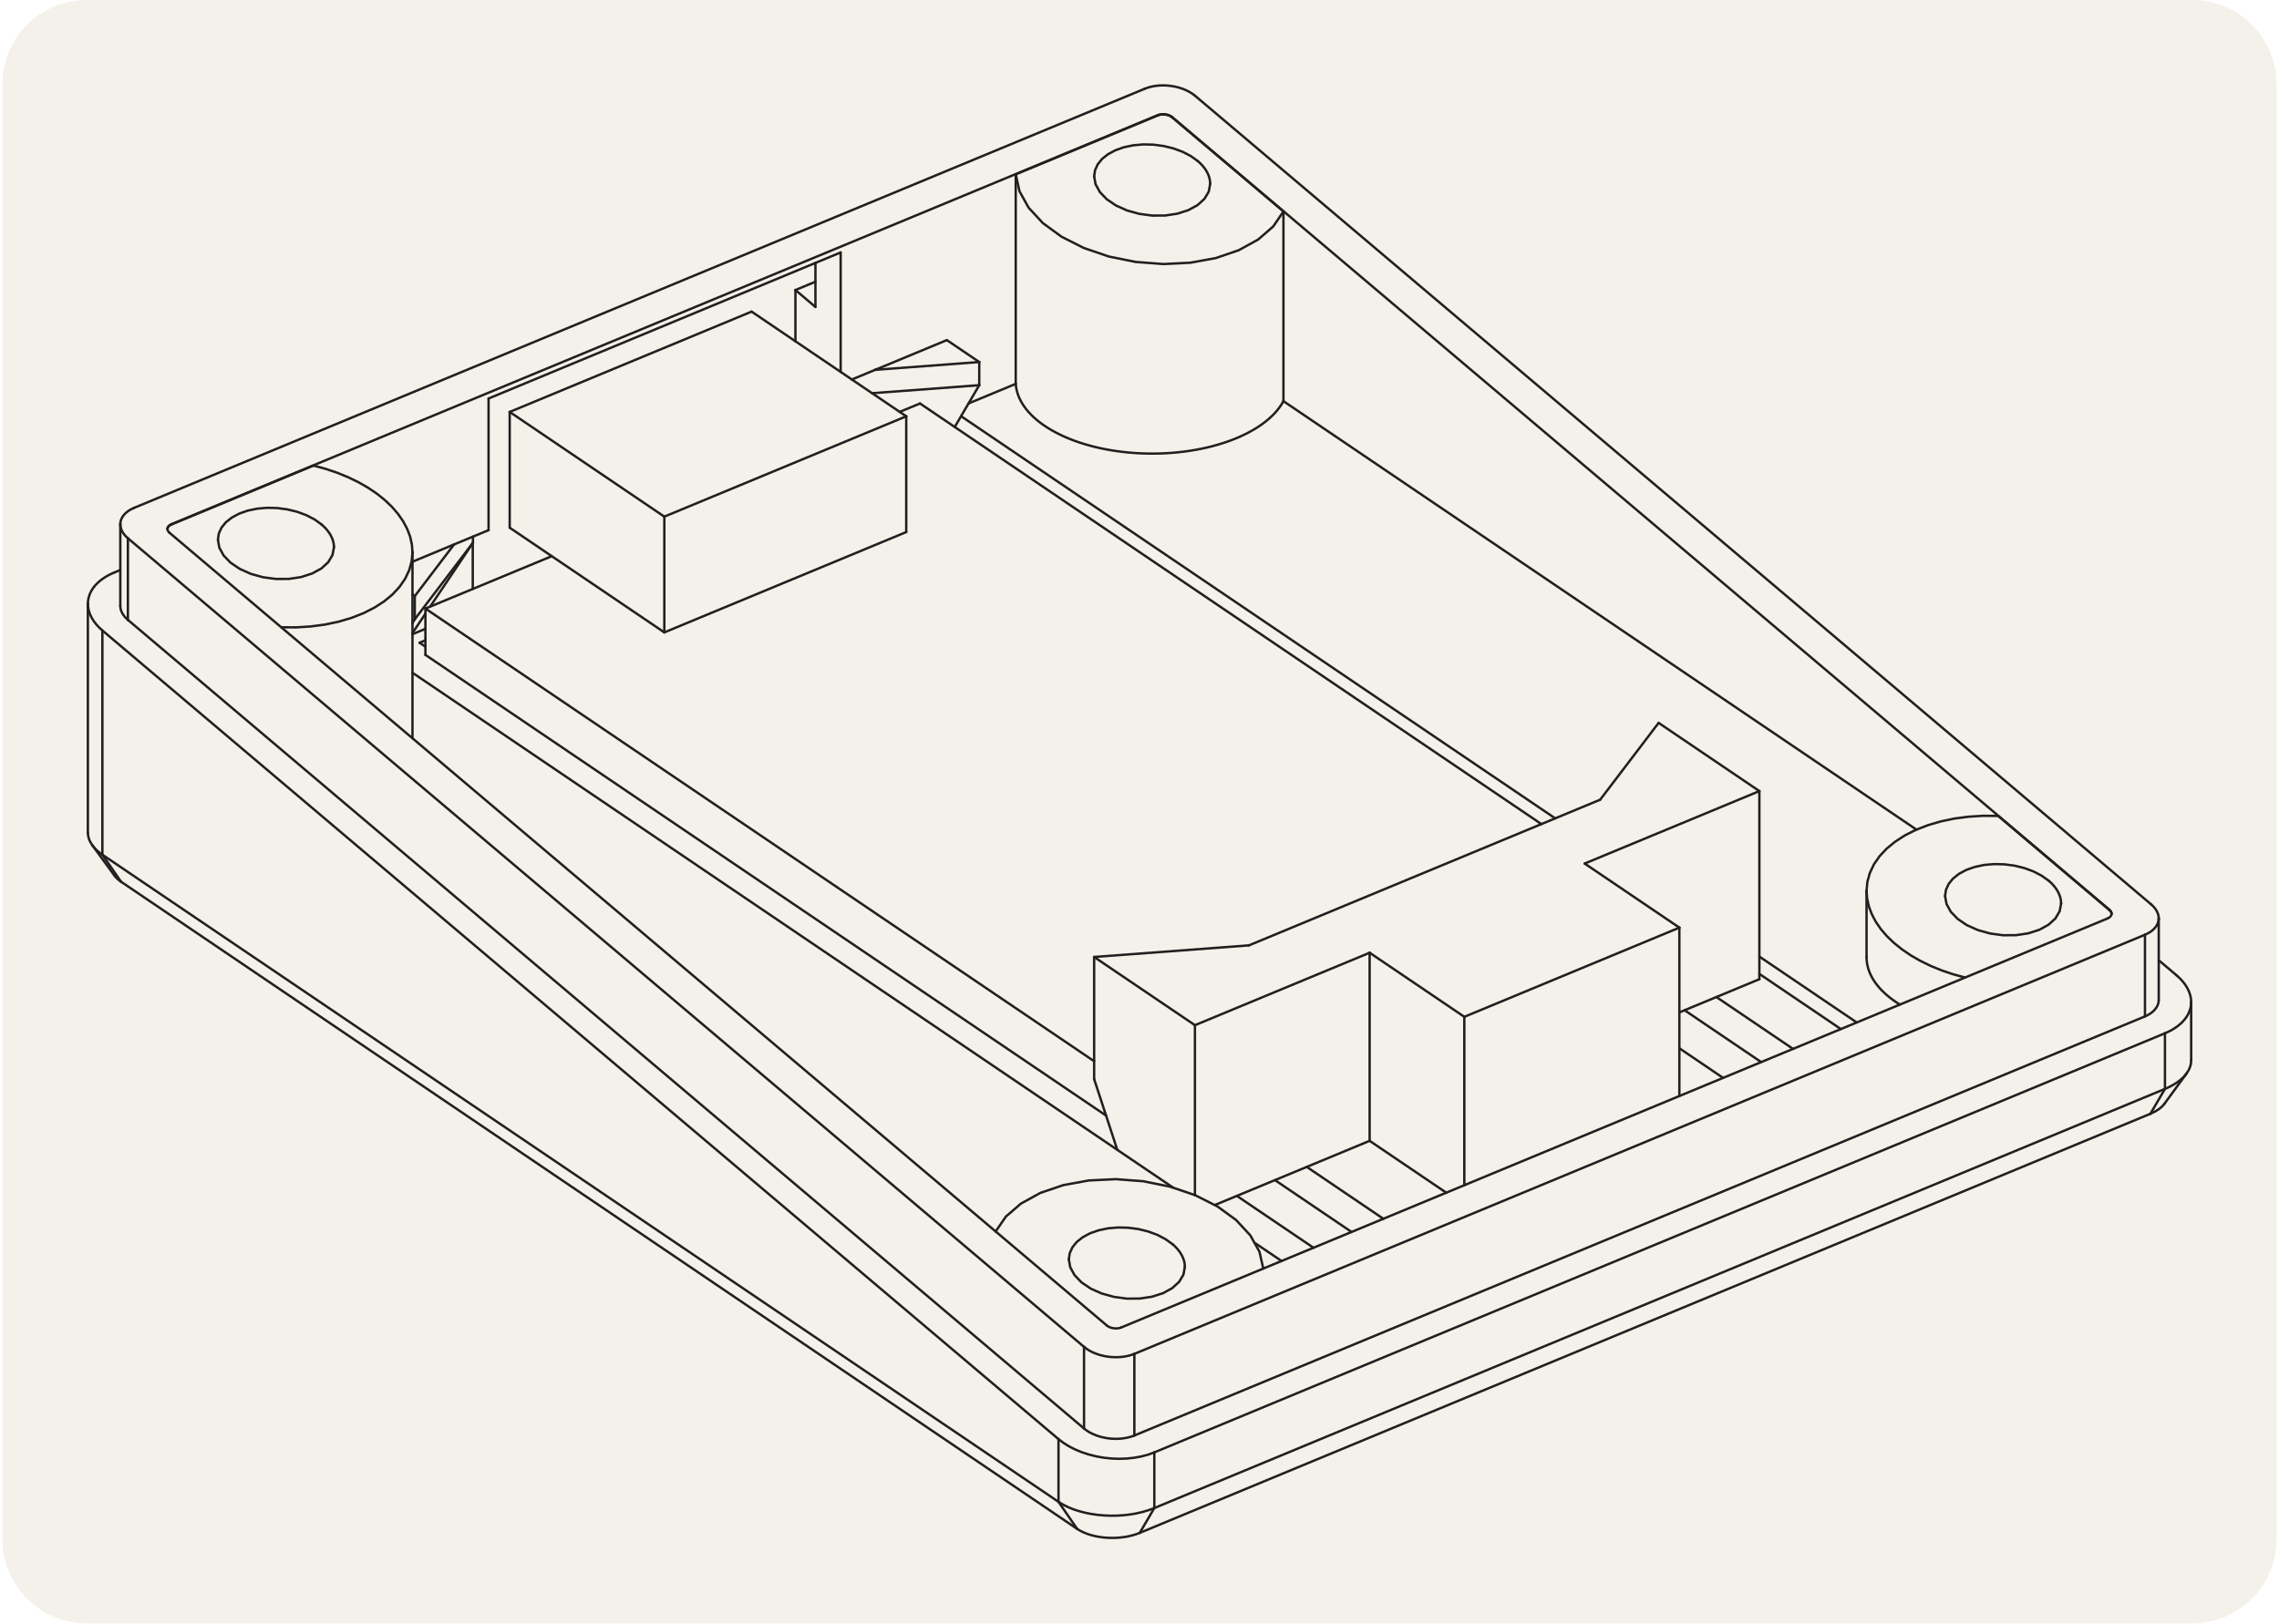
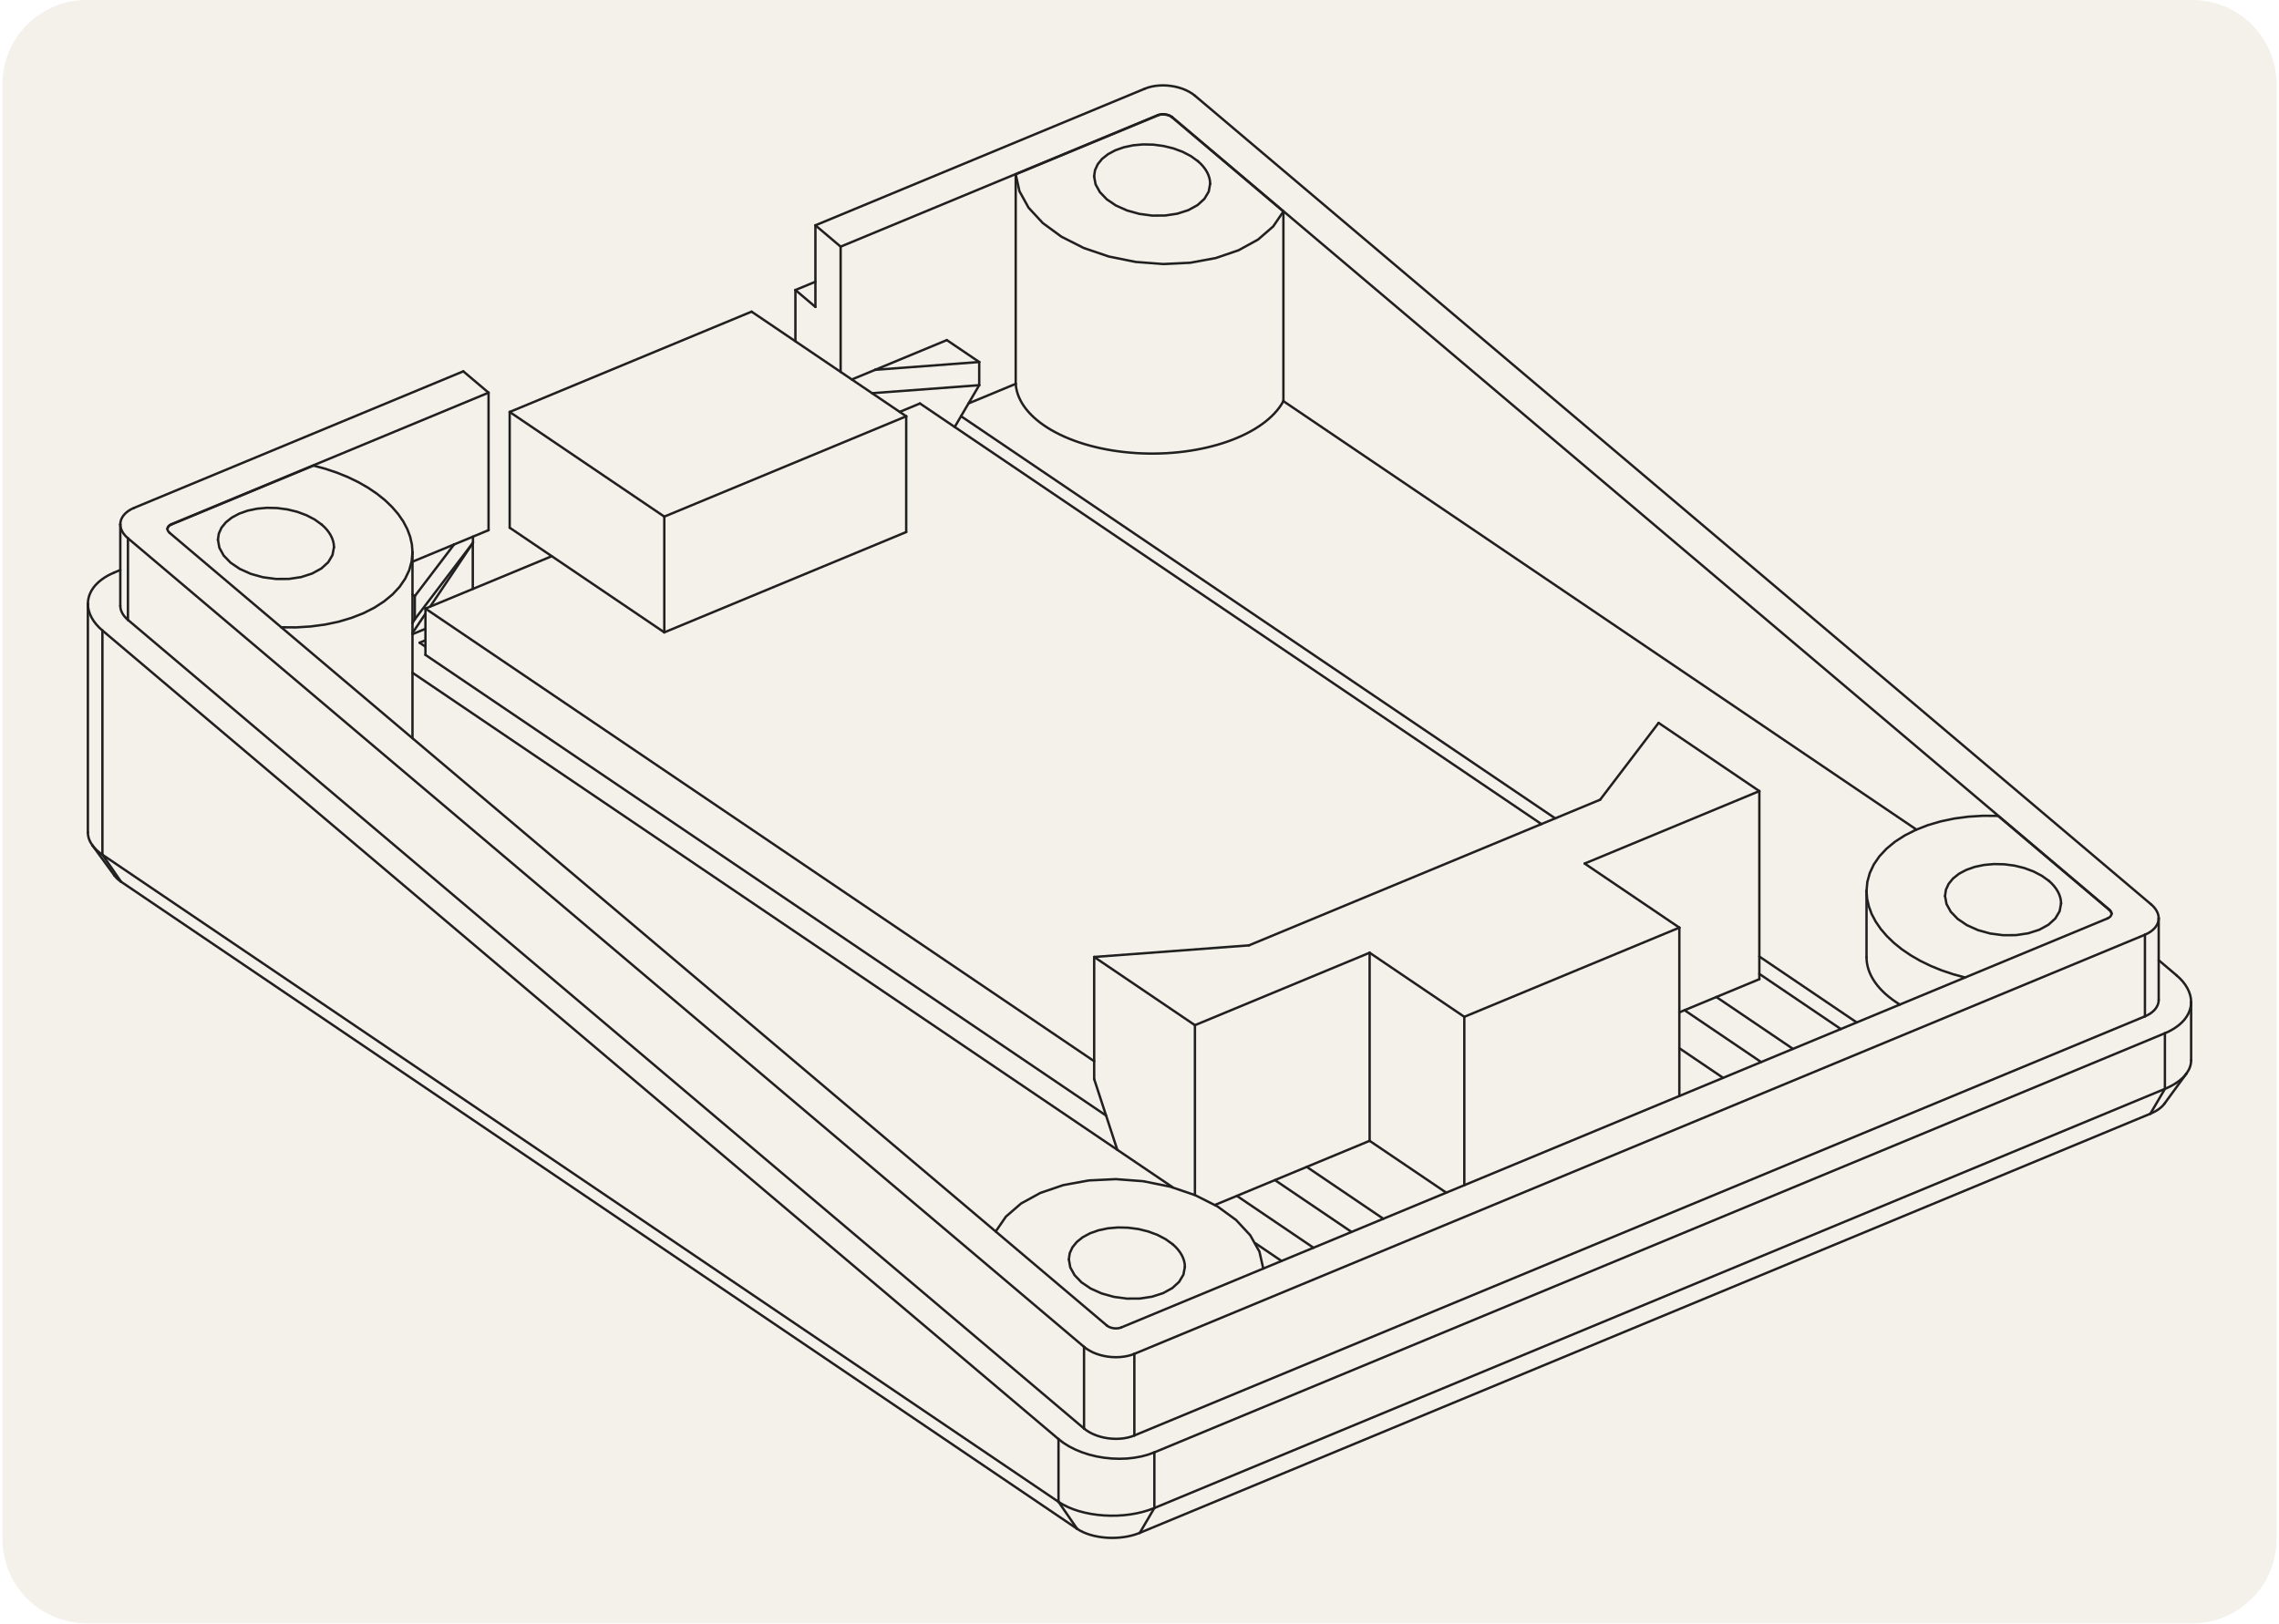
- <svg xmlns="http://www.w3.org/2000/svg" width="400px" height="285px" viewBox="-32.306 -24.75 66.624 47.571" version="1.1">
-   <rect x="-32.306" y="-24.75" width="66.624" height="47.571" rx="2.468" fill="#f4f1ea" />
+ <svg xmlns="http://www.w3.org/2000/svg" width="400px" height="285px" viewBox="-32.312 -24.758 66.624 47.573" version="1.1">
+   <rect x="-32.312" y="-24.758" width="66.624" height="47.573" rx="2.468" fill="#f4f1ea" />
  <g transform="scale(1,-1)" stroke-linecap="round">
    <g fill="none" stroke="rgb(32,32,32)" stroke-width="0.07" id="visible">
-       <line x1="1.44" y1="-19.443" x2="31.048" y2="-7.16" />
-       <line x1="1.44" y1="-17.812" x2="31.048" y2="-5.53" />
-       <path d="M 31.048,-7.16 A 2.0,1.06 0.0 0,1 31.681,-6.708" />
-       <path d="M 31.681,-6.708 A 2.0,1.06 0.0 0,1 31.816,-6.326" />
-       <path d="M 31.048,-5.53 Q 31.149,-5.487 31.242,-5.437 Q 31.331,-5.385 31.411,-5.328 Q 31.487,-5.269 31.553,-5.205 Q 31.583,-5.172 31.614,-5.138 Q 31.64,-5.104 31.667,-5.07 Q 31.689,-5.034 31.712,-4.998 Q 31.73,-4.961 31.749,-4.925 Q 31.763,-4.887 31.778,-4.849 Q 31.788,-4.811 31.799,-4.772 Q 31.805,-4.733 31.811,-4.694 Q 31.814,-4.655 31.816,-4.615" />
-       <path d="M 31.816,-4.615 C 31.816,-4.344 31.664,-4.065 31.391,-3.834" />
-       <line x1="1.013" y1="-20.171" x2="30.621" y2="-7.889" />
-       <line x1="-29.378" y1="6.274" x2="-1.367" y2="-17.423" />
-       <path d="M -29.036,7.97 Q -29.085,7.948 -29.135,7.926 Q -29.231,7.878 -29.317,7.824 Q -29.4,7.769 -29.473,7.708 Q -29.543,7.646 -29.601,7.579 Q -29.628,7.544 -29.654,7.51 Q -29.677,7.474 -29.699,7.438 Q -29.718,7.401 -29.736,7.365 Q -29.751,7.327 -29.765,7.289 Q -29.776,7.251 -29.786,7.213 Q -29.793,7.173 -29.799,7.134 Q -29.801,7.095 -29.803,7.056" />
-       <path d="M -29.803,7.056 C -29.803,6.784 -29.651,6.505 -29.378,6.274" />
-       <line x1="-28.853" y1="8.046" x2="-29.036" y2="7.97" />
-       <path d="M -28.853,6.995 C -28.853,6.852 -28.773,6.705 -28.63,6.584" />
-       <line x1="-0.619" y1="-17.112" x2="-28.63" y2="6.584" />
-       <path d="M -0.619,-17.112 L -0.542,-17.171 L -0.455,-17.226 L -0.359,-17.274 L -0.257,-17.316 L -0.148,-17.351 L -0.035,-17.379 L 0.08,-17.399 L 0.198,-17.411 L 0.316,-17.415 L 0.432,-17.411 L 0.545,-17.399 L 0.654,-17.379 L 0.758,-17.352 L 0.855,-17.317" />
-       <line x1="30.463" y1="-5.035" x2="0.855" y2="-17.317" />
-       <path d="M 30.463,-5.035 C 30.714,-4.931 30.867,-4.749 30.866,-4.554" />
-       <line x1="-8.488" y1="15.755" x2="-9.074" y2="16.251" />
-       <line x1="-8.488" y1="16.494" x2="-9.074" y2="16.251" />
-       <line x1="31.391" y1="-3.834" x2="30.866" y2="-3.39" />
-       <path d="M -1.367,-17.423 L -1.219,-17.535 L -1.054,-17.638 L -0.872,-17.73 L -0.677,-17.81 L -0.47,-17.877 L -0.255,-17.93 L -0.034,-17.969 L 0.189,-17.992 L 0.413,-18 L 0.635,-17.992 L 0.851,-17.969 L 1.059,-17.931 L 1.256,-17.879 L 1.44,-17.812" />
-       <path d="M -1.367,-19.261 A 2.0,1.06 0.0 0,1 1.44,-19.443" />
-       <path d="M 30.621,-7.889 A 1.307,0.693 0.0 0,1 31.035,-7.593" />
-       <path d="M -0.822,-20.053 A 1.307,0.693 0.0 0,1 1.013,-20.171" />
-       <line x1="-28.832" y1="-1.088" x2="-0.822" y2="-20.053" />
-       <path d="M -29.022,-0.911 A 1.307,0.693 0.0 0,1 -28.832,-1.088" />
-       <line x1="-29.378" y1="-0.297" x2="-1.367" y2="-19.261" />
-       <path d="M -29.803,0.357 A 2.0,1.06 0.0 0,1 -29.668,-0.026" />
-       <path d="M -29.668,-0.026 A 2.0,1.06 0.0 0,1 -29.378,-0.297" />
-       <line x1="-9.074" y1="14.748" x2="-9.074" y2="16.251" />
-       <line x1="-18.527" y1="8.835" x2="-18.527" y2="7.491" />
-       <line x1="-18.521" y1="8.845" x2="-18.527" y2="8.835" />
-       <line x1="-18.521" y1="9.025" x2="-18.521" y2="8.845" />
-       <line x1="-18.064" y1="9.214" x2="-18.064" y2="13.072" />
-       <line x1="1.158" y1="22.149" x2="-28.45" y2="9.867" />
-       <line x1="-8.488" y1="15.755" x2="-8.488" y2="17.045" />
-       <path d="M -28.45,9.867 C -28.702,9.764 -28.854,9.582 -28.853,9.387" />
-       <path d="M -28.853,9.387 C -28.853,9.244 -28.773,9.098 -28.63,8.976" />
-       <line x1="-28.63" y1="8.976" x2="-0.619" y2="-14.72" />
-       <path d="M -0.619,-14.72 L -0.542,-14.779 L -0.455,-14.833 L -0.359,-14.882 L -0.257,-14.924 L -0.148,-14.959 L -0.035,-14.987 L 0.08,-15.007 L 0.198,-15.019 L 0.316,-15.023 L 0.432,-15.019 L 0.545,-15.007 L 0.654,-14.987 L 0.758,-14.959 L 0.855,-14.925" />
-       <line x1="0.855" y1="-14.925" x2="30.463" y2="-2.642" />
-       <path d="M 30.463,-2.642 C 30.714,-2.539 30.867,-2.357 30.866,-2.162" />
-       <path d="M 30.866,-2.162 C 30.866,-2.02 30.786,-1.873 30.643,-1.752" />
-       <line x1="30.643" y1="-1.752" x2="2.632" y2="21.945" />
-       <path d="M 2.632,21.945 L 2.554,22.004 L 2.467,22.058 L 2.372,22.106 L 2.269,22.148 L 2.161,22.183 L 2.048,22.211 L 1.932,22.231 L 1.815,22.244 L 1.697,22.248 L 1.581,22.244 L 1.467,22.232 L 1.358,22.212 L 1.255,22.184 L 1.158,22.149" />
-       <line x1="-7.749" y1="13.851" x2="-7.749" y2="17.352" />
-       <line x1="7.218" y1="-11.352" x2="4.974" y2="-9.833" />
-       <line x1="-20.085" y1="5.915" x2="-19.914" y2="5.986" />
-       <line x1="-20.293" y1="6.165" x2="-19.914" y2="6.323" />
-       <line x1="6.103" y1="-11.815" x2="3.858" y2="-10.295" />
-       <line x1="-19.914" y1="5.8" x2="-20.085" y2="5.915" />
-       <line x1="-20.293" y1="6.199" x2="-19.914" y2="6.766" />
-       <line x1="-19.775" y1="6.973" x2="-18.527" y2="8.835" />
-       <line x1="-20.226" y1="6.603" x2="-18.521" y2="8.845" />
-       <line x1="-20.293" y1="6.487" x2="-20.226" y2="6.603" />
-       <line x1="-19.075" y1="8.795" x2="-20.226" y2="7.281" />
-       <line x1="-20.226" y1="6.603" x2="-20.226" y2="7.281" />
-       <line x1="-18.064" y1="9.214" x2="-19.075" y2="8.795" />
-       <line x1="1.543" y1="21.376" x2="1.543" y2="21.368" />
-       <line x1="1.543" y1="21.368" x2="-2.62" y2="19.641" />
-       <line x1="-2.62" y1="13.501" x2="-2.62" y2="19.641" />
-       <line x1="-2.62" y1="13.501" x2="-4.003" y2="12.927" />
-       <line x1="-4.638" y1="14.783" x2="-6.738" y2="13.912" />
-       <line x1="-6.738" y1="13.912" x2="-7.421" y2="13.629" />
-       <line x1="-7.749" y1="17.352" x2="-18.064" y2="13.072" />
-       <line x1="-19.075" y1="8.795" x2="-20.293" y2="8.289" />
-       <line x1="-23.193" y1="11.107" x2="-27.356" y2="9.38" />
-       <line x1="-27.356" y1="9.388" x2="-27.356" y2="9.38" />
-       <line x1="1.543" y1="21.376" x2="-27.356" y2="9.388" />
-       <line x1="0.469" y1="-14.152" x2="29.369" y2="-2.164" />
-       <path d="M 29.369,-2.164 C 29.441,-2.134 29.484,-2.082 29.484,-2.026" />
-       <path d="M 29.484,-2.026 Q 29.483,-1.963 29.42,-1.909" />
-       <line x1="29.42" y1="-1.909" x2="1.964" y2="21.318" />
-       <path d="M 1.964,21.318 C 1.868,21.403 1.667,21.431 1.543,21.376" />
-       <path d="M -27.356,9.388 C -27.428,9.359 -27.472,9.307 -27.471,9.251" />
-       <path d="M -27.471,9.251 Q -27.47,9.188 -27.408,9.134" />
-       <line x1="-27.408" y1="9.134" x2="0.048" y2="-14.093" />
-       <path d="M 0.048,-14.093 C 0.144,-14.178 0.345,-14.206 0.469,-14.152" />
-       <line x1="19.219" y1="-6.374" x2="16.975" y2="-4.855" />
-       <line x1="17.907" y1="-4.468" x2="20.151" y2="-5.987" />
-       <line x1="21.552" y1="-5.406" x2="19.166" y2="-3.79" />
-       <line x1="-3.689" y1="13.462" x2="-6.828" y2="13.227" />
-       <line x1="-4.407" y1="12.237" x2="-3.689" y2="13.462" />
-       <line x1="-3.689" y1="13.462" x2="-3.689" y2="14.141" />
-       <line x1="-3.689" y1="14.141" x2="-6.738" y2="13.912" />
-       <line x1="18.103" y1="-6.837" x2="16.822" y2="-5.969" />
-       <line x1="8.15" y1="-10.966" x2="5.906" y2="-9.446" />
-       <line x1="5.167" y1="-12.203" x2="4.403" y2="-11.686" />
-       <line x1="1.982" y1="-10.047" x2="-20.293" y2="5.035" />
-       <line x1="-20.226" y1="7.281" x2="-20.293" y2="7.327" />
-       <path d="M 1.964,21.31 C 1.868,21.394 1.667,21.422 1.543,21.368" />
-       <line x1="1.964" y1="21.318" x2="1.964" y2="21.31" />
-       <path d="M -2.62,19.641 L -2.51,19.145 L -2.242,18.663 L -1.826,18.213 L -1.281,17.815 L -0.628,17.484 L 0.107,17.233 L 0.894,17.074 L 1.7,17.012 L 2.493,17.051 L 3.24,17.187 L 3.912,17.417 L 4.481,17.73 L 4.924,18.114 L 5.223,18.553" />
-       <line x1="5.223" y1="18.553" x2="1.964" y2="21.31" />
-       <path d="M 2.716,20.028 L 2.511,20.176 L 2.27,20.301 L 2.001,20.401 L 1.713,20.471 L 1.415,20.511 L 1.115,20.518 L 0.823,20.492 L 0.549,20.435 L 0.301,20.347 L 0.086,20.232 L -0.089,20.094 L -0.217,19.936 L -0.296,19.763 L -0.323,19.582" />
-       <path d="M -0.323,19.582 L -0.28,19.348 L -0.154,19.12 L 0.048,18.91 L 0.317,18.728 L 0.64,18.583 L 0.999,18.483 L 1.377,18.433 L 1.756,18.434 L 2.115,18.488 L 2.437,18.592 L 2.707,18.739 L 2.909,18.923 L 3.035,19.135 L 3.077,19.364" />
-       <path d="M 3.077,19.364 C 3.078,19.594 2.949,19.832 2.716,20.028" />
-       <line x1="5.223" y1="12.994" x2="5.223" y2="18.553" />
-       <path d="M -2.62,13.501 A 4.0,2.12 0.0 0,1 5.223,12.994" />
-       <line x1="23.768" y1="0.438" x2="5.223" y2="12.994" />
-       <path d="M 22.306,-3.301 A 4.0,2.12 0.0 0,1 23.282,-4.688" />
-       <line x1="22.018" y1="-5.213" x2="19.166" y2="-3.282" />
-       <line x1="13.185" y1="0.768" x2="-4.222" y2="12.554" />
-       <line x1="-3.689" y1="14.141" x2="-4.638" y2="14.783" />
-       <path d="M -24.138,6.368 L -23.703,6.365 L -23.274,6.392 L -22.858,6.447 L -22.459,6.531 L -22.082,6.642 L -21.731,6.78 L -21.411,6.942 L -21.125,7.126 L -20.877,7.331 L -20.671,7.554 L -20.507,7.792 L -20.389,8.042 L -20.317,8.301 L -20.293,8.567" />
-       <path d="M -20.293,8.567 L -20.311,8.794 L -20.361,9.021 L -20.446,9.246 L -20.563,9.468 L -20.712,9.684 L -20.891,9.893 L -21.1,10.093 L -21.335,10.282 L -21.596,10.458 L -21.88,10.621 L -22.184,10.768 L -22.506,10.899 L -22.843,11.012 L -23.193,11.107" />
-       <path d="M -27.356,9.38 C -27.426,9.351 -27.47,9.301 -27.471,9.247" />
-       <path d="M -22.955,9.379 L -23.16,9.527 L -23.401,9.652 L -23.67,9.752 L -23.958,9.822 L -24.256,9.862 L -24.556,9.869 L -24.848,9.843 L -25.122,9.786 L -25.37,9.698 L -25.585,9.583 L -25.76,9.445 L -25.888,9.287 L -25.967,9.114 L -25.993,8.933" />
-       <path d="M -25.993,8.933 L -25.951,8.699 L -25.825,8.471 L -25.623,8.261 L -25.353,8.079 L -25.031,7.934 L -24.672,7.834 L -24.293,7.784 L -23.915,7.785 L -23.556,7.839 L -23.234,7.943 L -22.964,8.09 L -22.762,8.274 L -22.636,8.486 L -22.593,8.715" />
-       <path d="M -22.593,8.715 C -22.593,8.945 -22.722,9.183 -22.955,9.379" />
-       <line x1="29.42" y1="-1.909" x2="29.42" y2="-1.918" />
-       <path d="M 29.484,-2.031 Q 29.481,-1.97 29.42,-1.918" />
-       <line x1="29.42" y1="-1.918" x2="26.161" y2="0.839" />
-       <path d="M 1.974,-11.71 L 1.768,-11.563 L 1.528,-11.437 L 1.259,-11.338 L 0.971,-11.267 L 0.672,-11.228 L 0.373,-11.221 L 0.081,-11.246 L -0.193,-11.304 L -0.442,-11.391 L -0.656,-11.506 L -0.831,-11.644 L -0.959,-11.802 L -1.038,-11.975 L -1.065,-12.156" />
-       <path d="M -1.065,-12.156 L -1.022,-12.39 L -0.896,-12.618 L -0.694,-12.829 L -0.425,-13.011 L -0.102,-13.155 L 0.257,-13.255 L 0.635,-13.306 L 1.013,-13.304 L 1.373,-13.25 L 1.695,-13.147 L 1.964,-12.999 L 2.167,-12.815 L 2.293,-12.603 L 2.335,-12.374" />
-       <path d="M 2.335,-12.374 C 2.336,-12.144 2.206,-11.906 1.974,-11.71" />
-       <path d="M 27.645,-1.061 L 27.439,-0.914 L 27.199,-0.788 L 26.93,-0.689 L 26.642,-0.618 L 26.343,-0.579 L 26.043,-0.572 L 25.752,-0.597 L 25.478,-0.655 L 25.229,-0.742 L 25.015,-0.857 L 24.84,-0.996 L 24.711,-1.153 L 24.633,-1.326 L 24.606,-1.507" />
-       <path d="M 24.606,-1.507 L 24.649,-1.741 L 24.774,-1.969 L 24.977,-2.18 L 25.246,-2.362 L 25.569,-2.506 L 25.928,-2.606 L 26.306,-2.657 L 26.684,-2.655 L 27.044,-2.601 L 27.366,-2.498 L 27.635,-2.35 L 27.838,-2.166 L 27.963,-1.954 L 28.006,-1.725" />
-       <path d="M 28.006,-1.725 C 28.006,-1.495 27.877,-1.257 27.645,-1.061" />
-       <path d="M 26.161,0.839 L 25.725,0.843 L 25.296,0.817 L 24.878,0.762 L 24.478,0.678 L 24.1,0.567 L 23.748,0.43 L 23.427,0.268 L 23.141,0.083 L 22.892,-0.122 L 22.684,-0.345 L 22.52,-0.583 L 22.402,-0.833 L 22.33,-1.093 L 22.306,-1.36" />
-       <path d="M 22.306,-1.36 L 22.323,-1.586 L 22.374,-1.812 L 22.458,-2.037 L 22.574,-2.258 L 22.722,-2.474 L 22.901,-2.682 L 23.108,-2.881 L 23.343,-3.07 L 23.602,-3.247 L 23.884,-3.409 L 24.187,-3.557 L 24.508,-3.688 L 24.844,-3.801 L 25.193,-3.896" />
-       <path d="M 4.632,-12.425 L 4.52,-11.93 L 4.25,-11.449 L 3.834,-11.001 L 3.289,-10.604 L 2.636,-10.274 L 1.902,-10.025 L 1.118,-9.866 L 0.313,-9.805 L -0.478,-9.843 L -1.224,-9.979 L -1.896,-10.207 L -2.464,-10.519 L -2.908,-10.901 L -3.208,-11.339" />
-       <line x1="2.63" y1="-5.293" x2="-0.323" y2="-3.294" />
-       <line x1="-0.323" y1="-3.294" x2="-0.323" y2="-6.873" />
-       <line x1="-0.323" y1="-6.873" x2="0.355" y2="-8.945" />
-       <line x1="2.63" y1="-10.272" x2="2.63" y2="-5.293" />
-       <line x1="2.63" y1="-5.293" x2="7.748" y2="-3.17" />
-       <line x1="10.522" y1="-5.048" x2="7.748" y2="-3.17" />
-       <line x1="10.522" y1="-5.048" x2="16.822" y2="-2.434" />
-       <line x1="16.822" y1="-2.434" x2="14.048" y2="-0.556" />
-       <line x1="14.048" y1="-0.556" x2="19.166" y2="1.567" />
-       <line x1="19.166" y1="1.567" x2="16.214" y2="3.566" />
-       <line x1="14.502" y1="1.315" x2="16.214" y2="3.566" />
-       <line x1="14.502" y1="1.315" x2="4.212" y2="-2.954" />
-       <line x1="-0.323" y1="-3.294" x2="4.212" y2="-2.954" />
-       <line x1="3.217" y1="-10.561" x2="7.748" y2="-8.682" />
-       <line x1="9.992" y1="-10.201" x2="7.748" y2="-8.682" />
-       <line x1="16.822" y1="-4.918" x2="19.166" y2="-3.945" />
-       <line x1="7.748" y1="-3.17" x2="7.748" y2="-8.682" />
-       <line x1="10.522" y1="-9.982" x2="10.522" y2="-5.048" />
-       <line x1="16.822" y1="-7.368" x2="16.822" y2="-2.434" />
-       <line x1="19.166" y1="-3.945" x2="19.166" y2="1.567" />
-       <line x1="-0.323" y1="-6.349" x2="-19.914" y2="6.916" />
-       <line x1="-19.914" y1="5.559" x2="-19.914" y2="6.916" />
-       <line x1="0.027" y1="-7.942" x2="-19.914" y2="5.559" />
-       <line x1="12.78" y1="0.6" x2="-5.425" y2="12.926" />
-       <line x1="-19.914" y1="6.916" x2="-16.213" y2="8.451" />
-       <line x1="-6.019" y1="12.68" x2="-5.425" y2="12.926" />
-       <line x1="-12.915" y1="6.218" x2="-12.915" y2="9.61" />
-       <line x1="-12.915" y1="9.61" x2="-17.445" y2="12.678" />
-       <line x1="-17.445" y1="9.286" x2="-17.445" y2="12.678" />
-       <line x1="-12.915" y1="6.218" x2="-17.445" y2="9.286" />
-       <line x1="-5.828" y1="9.158" x2="-5.828" y2="12.55" />
-       <line x1="-5.828" y1="12.55" x2="-10.358" y2="15.618" />
-       <line x1="-12.915" y1="6.218" x2="-5.828" y2="9.158" />
-       <line x1="-12.915" y1="9.61" x2="-5.828" y2="12.55" />
-       <line x1="-17.445" y1="12.678" x2="-10.358" y2="15.618" />
-       <line x1="31.048" y1="-7.16" x2="31.048" y2="-5.53" />
-       <line x1="1.44" y1="-19.443" x2="1.44" y2="-17.812" />
-       <line x1="1.013" y1="-20.171" x2="1.44" y2="-19.443" />
-       <line x1="30.621" y1="-7.889" x2="31.048" y2="-7.16" />
-       <line x1="-1.367" y1="-19.261" x2="-1.367" y2="-17.423" />
-       <line x1="-0.822" y1="-20.053" x2="-1.367" y2="-19.261" />
-       <line x1="-29.378" y1="-0.297" x2="-29.378" y2="6.274" />
-       <line x1="-28.63" y1="6.584" x2="-28.63" y2="8.976" />
-       <line x1="-0.619" y1="-17.112" x2="-0.619" y2="-14.72" />
-       <line x1="0.855" y1="-17.317" x2="0.855" y2="-14.925" />
-       <line x1="30.463" y1="-5.035" x2="30.463" y2="-2.642" />
-       <line x1="-28.832" y1="-1.088" x2="-29.378" y2="-0.297" />
-       <line x1="31.816" y1="-6.326" x2="31.816" y2="-4.615" />
-       <line x1="31.035" y1="-7.593" x2="31.681" y2="-6.708" />
-       <line x1="-29.803" y1="0.357" x2="-29.803" y2="7.056" />
-       <line x1="-28.853" y1="6.995" x2="-28.853" y2="9.387" />
-       <line x1="30.866" y1="-4.554" x2="30.866" y2="-2.162" />
-       <line x1="-29.022" y1="-0.911" x2="-29.668" y2="-0.026" />
-       <line x1="-20.293" y1="3.115" x2="-20.293" y2="8.567" />
-       <line x1="22.306" y1="-3.301" x2="22.306" y2="-1.36" />
+       <line x1="1.435" y1="-19.436" x2="31.042" y2="-7.153" />
+       <line x1="1.435" y1="-17.805" x2="31.042" y2="-5.522" />
+       <path d="M 31.042,-7.153 A 2.0,1.06 1.8753100194927625e-15 0,1 31.675,-6.701" />
+       <path d="M 31.675,-6.701 A 2.0,1.06 1.8753100194927625e-15 0,1 31.81,-6.318" />
+       <path d="M 31.042,-5.522 Q 31.092,-5.5 31.142,-5.478 Q 31.237,-5.43 31.323,-5.376 Q 31.406,-5.321 31.479,-5.26 Q 31.549,-5.198 31.608,-5.131 Q 31.634,-5.096 31.66,-5.062 Q 31.683,-5.026 31.706,-4.99 Q 31.724,-4.954 31.743,-4.917 Q 31.757,-4.879 31.772,-4.842 Q 31.782,-4.803 31.793,-4.765 Q 31.799,-4.726 31.805,-4.687 Q 31.807,-4.647 31.81,-4.608" />
+       <path d="M 31.81,-4.608 C 31.81,-4.336 31.658,-4.057 31.384,-3.826" />
+       <line x1="1.008" y1="-20.164" x2="30.615" y2="-7.881" />
+       <line x1="-29.384" y1="6.281" x2="-1.373" y2="-17.416" />
+       <path d="M -29.042,7.977 Q -29.143,7.934 -29.235,7.884 Q -29.279,7.858 -29.323,7.831 Q -29.407,7.776 -29.479,7.715 Q -29.549,7.653 -29.608,7.586 Q -29.634,7.551 -29.66,7.517 Q -29.683,7.481 -29.706,7.445 Q -29.724,7.409 -29.743,7.372 Q -29.757,7.334 -29.772,7.297 Q -29.782,7.258 -29.793,7.22 Q -29.799,7.181 -29.805,7.142 Q -29.807,7.102 -29.81,7.063" />
+       <path d="M -29.81,7.063 C -29.81,6.791 -29.658,6.512 -29.384,6.281" />
+       <line x1="-28.86" y1="8.053" x2="-29.042" y2="7.977" />
+       <path d="M -28.86,7.002 C -28.86,6.859 -28.78,6.713 -28.636,6.591" />
+       <line x1="-0.625" y1="-17.106" x2="-28.636" y2="6.591" />
+       <path d="M -0.625,-17.106 L -0.547,-17.165 L -0.46,-17.219 L -0.365,-17.267 L -0.262,-17.309 L -0.154,-17.344 L -0.041,-17.372 L 0.075,-17.392 L 0.192,-17.404 L 0.31,-17.409 L 0.426,-17.405 L 0.54,-17.393 L 0.649,-17.373 L 0.753,-17.345 L 0.849,-17.31" />
+       <line x1="30.457" y1="-5.027" x2="0.849" y2="-17.31" />
+       <path d="M 30.457,-5.027 C 30.708,-4.924 30.861,-4.742 30.86,-4.547" />
+       <line x1="-8.495" y1="15.763" x2="-9.081" y2="16.259" />
+       <line x1="-8.495" y1="16.501" x2="-9.081" y2="16.259" />
+       <line x1="31.384" y1="-3.826" x2="30.86" y2="-3.382" />
+       <path d="M -1.373,-17.416 L -1.225,-17.529 L -1.059,-17.632 L -0.877,-17.724 L -0.682,-17.804 L -0.476,-17.871 L -0.261,-17.924 L -0.04,-17.962 L 0.184,-17.985 L 0.408,-17.993 L 0.629,-17.986 L 0.845,-17.963 L 1.053,-17.925 L 1.251,-17.872 L 1.435,-17.805" />
+       <path d="M -1.373,-19.255 A 2.0,1.06 1.8753100194927625e-15 0,1 1.435,-19.436" />
+       <path d="M 30.615,-7.881 A 1.307,0.693 1.8753100194927625e-15 0,1 31.029,-7.586" />
+       <path d="M -0.827,-20.046 A 1.307,0.693 1.8753100194927625e-15 0,1 1.008,-20.164" />
+       <line x1="-28.839" y1="-1.081" x2="-0.827" y2="-20.046" />
+       <path d="M -29.029,-0.904 A 1.307,0.693 1.8753100194927625e-15 0,1 -28.839,-1.081" />
+       <line x1="-29.384" y1="-0.29" x2="-1.373" y2="-19.255" />
+       <path d="M -29.81,0.364 A 2.0,1.06 1.8753100194927625e-15 0,1 -29.675,-0.019" />
+       <path d="M -29.675,-0.019 A 2.0,1.06 1.8753100194927625e-15 0,1 -29.384,-0.29" />
+       <line x1="-9.081" y1="14.756" x2="-9.081" y2="16.259" />
+       <line x1="-18.533" y1="8.842" x2="-18.533" y2="7.498" />
+       <line x1="-18.528" y1="8.852" x2="-18.533" y2="8.842" />
+       <line x1="-18.528" y1="9.032" x2="-18.528" y2="8.852" />
+       <line x1="-18.071" y1="9.221" x2="-18.071" y2="13.25" />
+       <line x1="-18.071" y1="13.25" x2="-18.811" y2="13.876" />
+       <line x1="-18.811" y1="13.876" x2="-28.457" y2="9.874" />
+       <path d="M -28.457,9.874 C -28.708,9.771 -28.861,9.589 -28.86,9.394" />
+       <path d="M -28.86,9.394 C -28.86,9.252 -28.78,9.105 -28.636,8.984" />
+       <line x1="-28.636" y1="8.984" x2="-0.625" y2="-14.713" />
+       <path d="M -0.625,-14.713 L -0.547,-14.772 L -0.46,-14.826 L -0.365,-14.875 L -0.262,-14.917 L -0.154,-14.952 L -0.041,-14.98 L 0.075,-15 L 0.192,-15.012 L 0.31,-15.016 L 0.426,-15.012 L 0.54,-15 L 0.649,-14.98 L 0.753,-14.953 L 0.849,-14.918" />
+       <line x1="0.849" y1="-14.918" x2="30.457" y2="-2.635" />
+       <path d="M 30.457,-2.635 C 30.708,-2.531 30.861,-2.349 30.86,-2.154" />
+       <path d="M 30.86,-2.154 C 30.86,-2.012 30.78,-1.865 30.636,-1.744" />
+       <line x1="30.636" y1="-1.744" x2="2.625" y2="21.953" />
+       <path d="M 2.625,21.953 L 2.547,22.012 L 2.46,22.066 L 2.365,22.114 L 2.262,22.156 L 2.154,22.191 L 2.041,22.219 L 1.925,22.239 L 1.808,22.252 L 1.69,22.256 L 1.574,22.252 L 1.46,22.24 L 1.351,22.22 L 1.247,22.192 L 1.151,22.157" />
+       <line x1="-8.495" y1="15.763" x2="-8.495" y2="18.155" />
+       <line x1="1.151" y1="22.157" x2="-8.495" y2="18.155" />
+       <line x1="-7.756" y1="13.858" x2="-7.756" y2="17.53" />
+       <line x1="-7.756" y1="17.53" x2="-8.495" y2="18.155" />
+       <line x1="7.212" y1="-11.345" x2="4.968" y2="-9.826" />
+       <line x1="-20.091" y1="5.923" x2="-19.92" y2="5.994" />
+       <line x1="-20.3" y1="6.173" x2="-19.92" y2="6.33" />
+       <line x1="6.097" y1="-11.808" x2="3.853" y2="-10.288" />
+       <line x1="-19.92" y1="5.807" x2="-20.091" y2="5.923" />
+       <line x1="-20.3" y1="6.207" x2="-19.92" y2="6.773" />
+       <line x1="-19.781" y1="6.981" x2="-18.533" y2="8.842" />
+       <line x1="-20.232" y1="6.61" x2="-18.528" y2="8.852" />
+       <line x1="-20.3" y1="6.495" x2="-20.232" y2="6.61" />
+       <line x1="-19.081" y1="8.802" x2="-20.232" y2="7.288" />
+       <line x1="-20.232" y1="6.61" x2="-20.232" y2="7.288" />
+       <line x1="-18.071" y1="9.221" x2="-19.081" y2="8.802" />
+       <line x1="-19.081" y1="8.802" x2="-20.3" y2="8.297" />
+       <line x1="-23.2" y1="11.114" x2="-27.363" y2="9.387" />
+       <line x1="-27.363" y1="9.395" x2="-27.363" y2="9.387" />
+       <line x1="-18.071" y1="13.25" x2="-27.363" y2="9.395" />
+       <path d="M -27.363,9.395 C -27.435,9.366 -27.478,9.314 -27.478,9.258" />
+       <path d="M -27.478,9.258 Q -27.477,9.195 -27.414,9.141" />
+       <line x1="-27.414" y1="9.141" x2="0.043" y2="-14.087" />
+       <path d="M 0.043,-14.087 C 0.139,-14.171 0.34,-14.199 0.464,-14.145" />
+       <line x1="0.464" y1="-14.145" x2="29.363" y2="-2.156" />
+       <path d="M 29.363,-2.156 C 29.435,-2.126 29.478,-2.074 29.478,-2.019" />
+       <path d="M 29.478,-2.019 Q 29.477,-1.956 29.414,-1.901" />
+       <line x1="29.414" y1="-1.901" x2="1.957" y2="21.326" />
+       <path d="M 1.957,21.326 C 1.861,21.411 1.66,21.439 1.536,21.384" />
+       <line x1="1.536" y1="21.384" x2="-7.756" y2="17.53" />
+       <line x1="19.213" y1="-6.367" x2="16.968" y2="-4.847" />
+       <line x1="17.9" y1="-4.46" x2="20.145" y2="-5.98" />
+       <line x1="21.547" y1="-5.399" x2="19.16" y2="-3.783" />
+       <line x1="-3.696" y1="13.47" x2="-6.835" y2="13.235" />
+       <line x1="-4.414" y1="12.245" x2="-3.696" y2="13.47" />
+       <line x1="-3.696" y1="13.47" x2="-3.696" y2="14.149" />
+       <line x1="-3.696" y1="14.149" x2="-6.745" y2="13.92" />
+       <line x1="-6.745" y1="13.92" x2="-7.428" y2="13.637" />
+       <line x1="1.536" y1="21.384" x2="1.536" y2="21.376" />
+       <line x1="1.536" y1="21.376" x2="-2.627" y2="19.649" />
+       <line x1="-2.627" y1="13.509" x2="-2.627" y2="19.649" />
+       <line x1="-2.627" y1="13.509" x2="-4.01" y2="12.935" />
+       <line x1="-4.645" y1="14.791" x2="-6.745" y2="13.92" />
+       <line x1="18.098" y1="-6.829" x2="16.816" y2="-5.961" />
+       <line x1="8.144" y1="-10.959" x2="5.9" y2="-9.439" />
+       <line x1="5.161" y1="-12.196" x2="4.398" y2="-11.679" />
+       <line x1="1.977" y1="-10.04" x2="-20.3" y2="5.042" />
+       <line x1="-20.232" y1="7.288" x2="-20.3" y2="7.334" />
+       <path d="M -24.145,6.375 L -23.709,6.372 L -23.281,6.399 L -22.864,6.454 L -22.465,6.538 L -22.088,6.65 L -21.737,6.787 L -21.417,6.949 L -21.132,7.134 L -20.884,7.338 L -20.677,7.561 L -20.514,7.799 L -20.395,8.049 L -20.324,8.309 L -20.3,8.574" />
+       <path d="M -20.3,8.574 L -20.317,8.801 L -20.368,9.028 L -20.452,9.253 L -20.569,9.475 L -20.718,9.691 L -20.898,9.9 L -21.106,10.1 L -21.342,10.289 L -21.602,10.465 L -21.886,10.628 L -22.19,10.775 L -22.513,10.906 L -22.85,11.019 L -23.2,11.114" />
+       <path d="M -27.363,9.387 C -27.433,9.358 -27.476,9.308 -27.478,9.254" />
+       <path d="M -22.961,9.386 L -23.167,9.534 L -23.407,9.659 L -23.676,9.759 L -23.964,9.829 L -24.263,9.869 L -24.563,9.876 L -24.854,9.85 L -25.128,9.793 L -25.377,9.705 L -25.592,9.59 L -25.766,9.452 L -25.895,9.294 L -25.973,9.122 L -26,8.94" />
+       <path d="M -26,8.94 L -25.957,8.706 L -25.832,8.478 L -25.629,8.268 L -25.36,8.086 L -25.038,7.941 L -24.678,7.841 L -24.3,7.791 L -23.922,7.792 L -23.562,7.846 L -23.24,7.95 L -22.971,8.097 L -22.768,8.281 L -22.643,8.493 L -22.6,8.722" />
+       <path d="M -22.6,8.722 C -22.6,8.952 -22.729,9.19 -22.961,9.386" />
+       <line x1="29.414" y1="-1.901" x2="29.414" y2="-1.91" />
+       <path d="M 29.478,-2.023 Q 29.474,-1.962 29.414,-1.91" />
+       <line x1="29.414" y1="-1.91" x2="26.155" y2="0.847" />
+       <line x1="23.762" y1="0.446" x2="5.216" y2="13.002" />
+       <line x1="5.216" y1="13.002" x2="5.216" y2="18.561" />
+       <line x1="5.216" y1="18.561" x2="1.957" y2="21.318" />
+       <line x1="1.957" y1="21.326" x2="1.957" y2="21.318" />
+       <path d="M 1.957,21.318 C 1.861,21.402 1.66,21.43 1.536,21.376" />
+       <line x1="-3.696" y1="14.149" x2="-4.645" y2="14.791" />
+       <line x1="22.012" y1="-5.205" x2="19.16" y2="-3.274" />
+       <line x1="13.179" y1="0.775" x2="-4.229" y2="12.561" />
+       <path d="M -2.627,19.649 L -2.517,19.153 L -2.249,18.67 L -1.833,18.221 L -1.288,17.822 L -0.635,17.491 L 0.1,17.241 L 0.887,17.082 L 1.693,17.02 L 2.486,17.058 L 3.233,17.195 L 3.905,17.425 L 4.474,17.738 L 4.917,18.122 L 5.216,18.561" />
+       <path d="M 2.709,20.036 L 2.504,20.184 L 2.263,20.309 L 1.994,20.409 L 1.706,20.479 L 1.408,20.519 L 1.108,20.526 L 0.816,20.5 L 0.542,20.442 L 0.294,20.355 L 0.079,20.24 L -0.096,20.102 L -0.224,19.944 L -0.303,19.771 L -0.33,19.59" />
+       <path d="M -0.33,19.59 L -0.287,19.356 L -0.161,19.128 L 0.041,18.917 L 0.31,18.735 L 0.633,18.591 L 0.992,18.491 L 1.37,18.44 L 1.749,18.442 L 2.108,18.496 L 2.43,18.599 L 2.7,18.747 L 2.902,18.931 L 3.028,19.143 L 3.07,19.372" />
+       <path d="M 3.07,19.372 C 3.071,19.602 2.942,19.84 2.709,20.036" />
+       <path d="M -2.627,13.509 A 4.0,2.12 1.8753100194927625e-15 0,1 5.216,13.002" />
+       <path d="M 22.3,-3.293 A 4.0,2.12 1.8753100194927625e-15 0,1 23.276,-4.681" />
+       <path d="M 1.968,-11.703 L 1.763,-11.556 L 1.522,-11.43 L 1.253,-11.331 L 0.965,-11.26 L 0.667,-11.221 L 0.367,-11.214 L 0.075,-11.239 L -0.199,-11.297 L -0.447,-11.384 L -0.662,-11.499 L -0.836,-11.638 L -0.965,-11.796 L -1.044,-11.968 L -1.07,-12.149" />
+       <path d="M -1.07,-12.149 L -1.028,-12.384 L -0.902,-12.612 L -0.7,-12.822 L -0.43,-13.004 L -0.108,-13.148 L 0.251,-13.248 L 0.63,-13.299 L 1.008,-13.297 L 1.367,-13.243 L 1.689,-13.14 L 1.959,-12.992 L 2.161,-12.808 L 2.287,-12.596 L 2.33,-12.368" />
+       <path d="M 2.33,-12.368 C 2.33,-12.137 2.201,-11.899 1.968,-11.703" />
+       <path d="M 27.639,-1.053 L 27.433,-0.906 L 27.192,-0.781 L 26.924,-0.681 L 26.636,-0.61 L 26.337,-0.571 L 26.037,-0.564 L 25.746,-0.59 L 25.471,-0.647 L 25.223,-0.735 L 25.008,-0.849 L 24.834,-0.988 L 24.705,-1.146 L 24.626,-1.318 L 24.6,-1.5" />
+       <path d="M 24.6,-1.5 L 24.643,-1.734 L 24.768,-1.962 L 24.971,-2.172 L 25.24,-2.354 L 25.562,-2.499 L 25.922,-2.599 L 26.3,-2.649 L 26.678,-2.647 L 27.038,-2.593 L 27.36,-2.49 L 27.629,-2.343 L 27.832,-2.158 L 27.957,-1.947 L 28,-1.718" />
+       <path d="M 28,-1.718 C 28,-1.487 27.871,-1.25 27.639,-1.053" />
+       <path d="M 4.626,-12.418 L 4.514,-11.923 L 4.244,-11.442 L 3.828,-10.994 L 3.283,-10.597 L 2.63,-10.267 L 1.897,-10.018 L 1.112,-9.859 L 0.307,-9.798 L -0.484,-9.836 L -1.23,-9.972 L -1.901,-10.2 L -2.47,-10.512 L -2.913,-10.895 L -3.213,-11.332" />
+       <path d="M 26.155,0.847 L 25.719,0.851 L 25.289,0.825 L 24.872,0.77 L 24.472,0.686 L 24.094,0.575 L 23.742,0.437 L 23.421,0.275 L 23.134,0.091 L 22.886,-0.114 L 22.678,-0.337 L 22.514,-0.575 L 22.396,-0.826 L 22.324,-1.086 L 22.3,-1.352" />
+       <path d="M 22.3,-1.352 L 22.317,-1.578 L 22.368,-1.804 L 22.451,-2.029 L 22.568,-2.25 L 22.716,-2.466 L 22.895,-2.674 L 23.102,-2.874 L 23.336,-3.063 L 23.596,-3.239 L 23.878,-3.402 L 24.181,-3.549 L 24.502,-3.68 L 24.838,-3.793 L 25.187,-3.888" />
+       <line x1="2.624" y1="-5.286" x2="-0.328" y2="-3.287" />
+       <line x1="-0.328" y1="-3.287" x2="-0.328" y2="-6.866" />
+       <line x1="-0.328" y1="-6.866" x2="0.349" y2="-8.938" />
+       <line x1="2.624" y1="-10.265" x2="2.624" y2="-5.286" />
+       <line x1="2.624" y1="-5.286" x2="7.742" y2="-3.163" />
+       <line x1="10.516" y1="-5.041" x2="7.742" y2="-3.163" />
+       <line x1="10.516" y1="-5.041" x2="16.816" y2="-2.427" />
+       <line x1="16.816" y1="-2.427" x2="14.042" y2="-0.549" />
+       <line x1="14.042" y1="-0.549" x2="19.16" y2="1.574" />
+       <line x1="19.16" y1="1.574" x2="16.208" y2="3.573" />
+       <line x1="14.496" y1="1.322" x2="16.208" y2="3.573" />
+       <line x1="14.496" y1="1.322" x2="4.206" y2="-2.947" />
+       <line x1="-0.328" y1="-3.287" x2="4.206" y2="-2.947" />
+       <line x1="3.211" y1="-10.554" x2="7.742" y2="-8.675" />
+       <line x1="9.987" y1="-10.194" x2="7.742" y2="-8.675" />
+       <line x1="16.816" y1="-4.91" x2="19.16" y2="-3.938" />
+       <line x1="7.742" y1="-3.163" x2="7.742" y2="-8.675" />
+       <line x1="10.516" y1="-9.975" x2="10.516" y2="-5.041" />
+       <line x1="16.816" y1="-7.361" x2="16.816" y2="-2.427" />
+       <line x1="19.16" y1="-3.938" x2="19.16" y2="1.574" />
+       <line x1="-0.328" y1="-6.342" x2="-19.92" y2="6.923" />
+       <line x1="-19.92" y1="5.566" x2="-19.92" y2="6.923" />
+       <line x1="0.021" y1="-7.935" x2="-19.92" y2="5.566" />
+       <line x1="12.774" y1="0.608" x2="-5.432" y2="12.934" />
+       <line x1="-19.92" y1="6.923" x2="-16.219" y2="8.458" />
+       <line x1="-6.026" y1="12.687" x2="-5.432" y2="12.934" />
+       <line x1="-12.922" y1="6.226" x2="-12.922" y2="9.618" />
+       <line x1="-12.922" y1="9.618" x2="-17.452" y2="12.685" />
+       <line x1="-17.452" y1="9.293" x2="-17.452" y2="12.685" />
+       <line x1="-12.922" y1="6.226" x2="-17.452" y2="9.293" />
+       <line x1="-5.835" y1="9.166" x2="-5.835" y2="12.558" />
+       <line x1="-5.835" y1="12.558" x2="-10.365" y2="15.625" />
+       <line x1="-12.922" y1="6.226" x2="-5.835" y2="9.166" />
+       <line x1="-12.922" y1="9.618" x2="-5.835" y2="12.558" />
+       <line x1="-17.452" y1="12.685" x2="-10.365" y2="15.625" />
+       <line x1="31.042" y1="-7.153" x2="31.042" y2="-5.522" />
+       <line x1="1.435" y1="-19.436" x2="1.435" y2="-17.805" />
+       <line x1="1.008" y1="-20.164" x2="1.435" y2="-19.436" />
+       <line x1="30.615" y1="-7.881" x2="31.042" y2="-7.153" />
+       <line x1="-1.373" y1="-19.255" x2="-1.373" y2="-17.416" />
+       <line x1="-0.827" y1="-20.046" x2="-1.373" y2="-19.255" />
+       <line x1="-29.384" y1="-0.29" x2="-29.384" y2="6.281" />
+       <line x1="-28.636" y1="6.591" x2="-28.636" y2="8.984" />
+       <line x1="-0.625" y1="-17.106" x2="-0.625" y2="-14.713" />
+       <line x1="0.849" y1="-17.31" x2="0.849" y2="-14.918" />
+       <line x1="30.457" y1="-5.027" x2="30.457" y2="-2.635" />
+       <line x1="-28.839" y1="-1.081" x2="-29.384" y2="-0.29" />
+       <line x1="31.81" y1="-6.318" x2="31.81" y2="-4.608" />
+       <line x1="31.029" y1="-7.586" x2="31.675" y2="-6.701" />
+       <line x1="-29.81" y1="0.364" x2="-29.81" y2="7.063" />
+       <line x1="-28.86" y1="7.002" x2="-28.86" y2="9.394" />
+       <line x1="30.86" y1="-4.547" x2="30.86" y2="-2.154" />
+       <line x1="-29.029" y1="-0.904" x2="-29.675" y2="-0.019" />
+       <line x1="-20.3" y1="3.123" x2="-20.3" y2="8.574" />
+       <line x1="22.3" y1="-3.293" x2="22.3" y2="-1.352" />
    </g>
  </g>
</svg>
